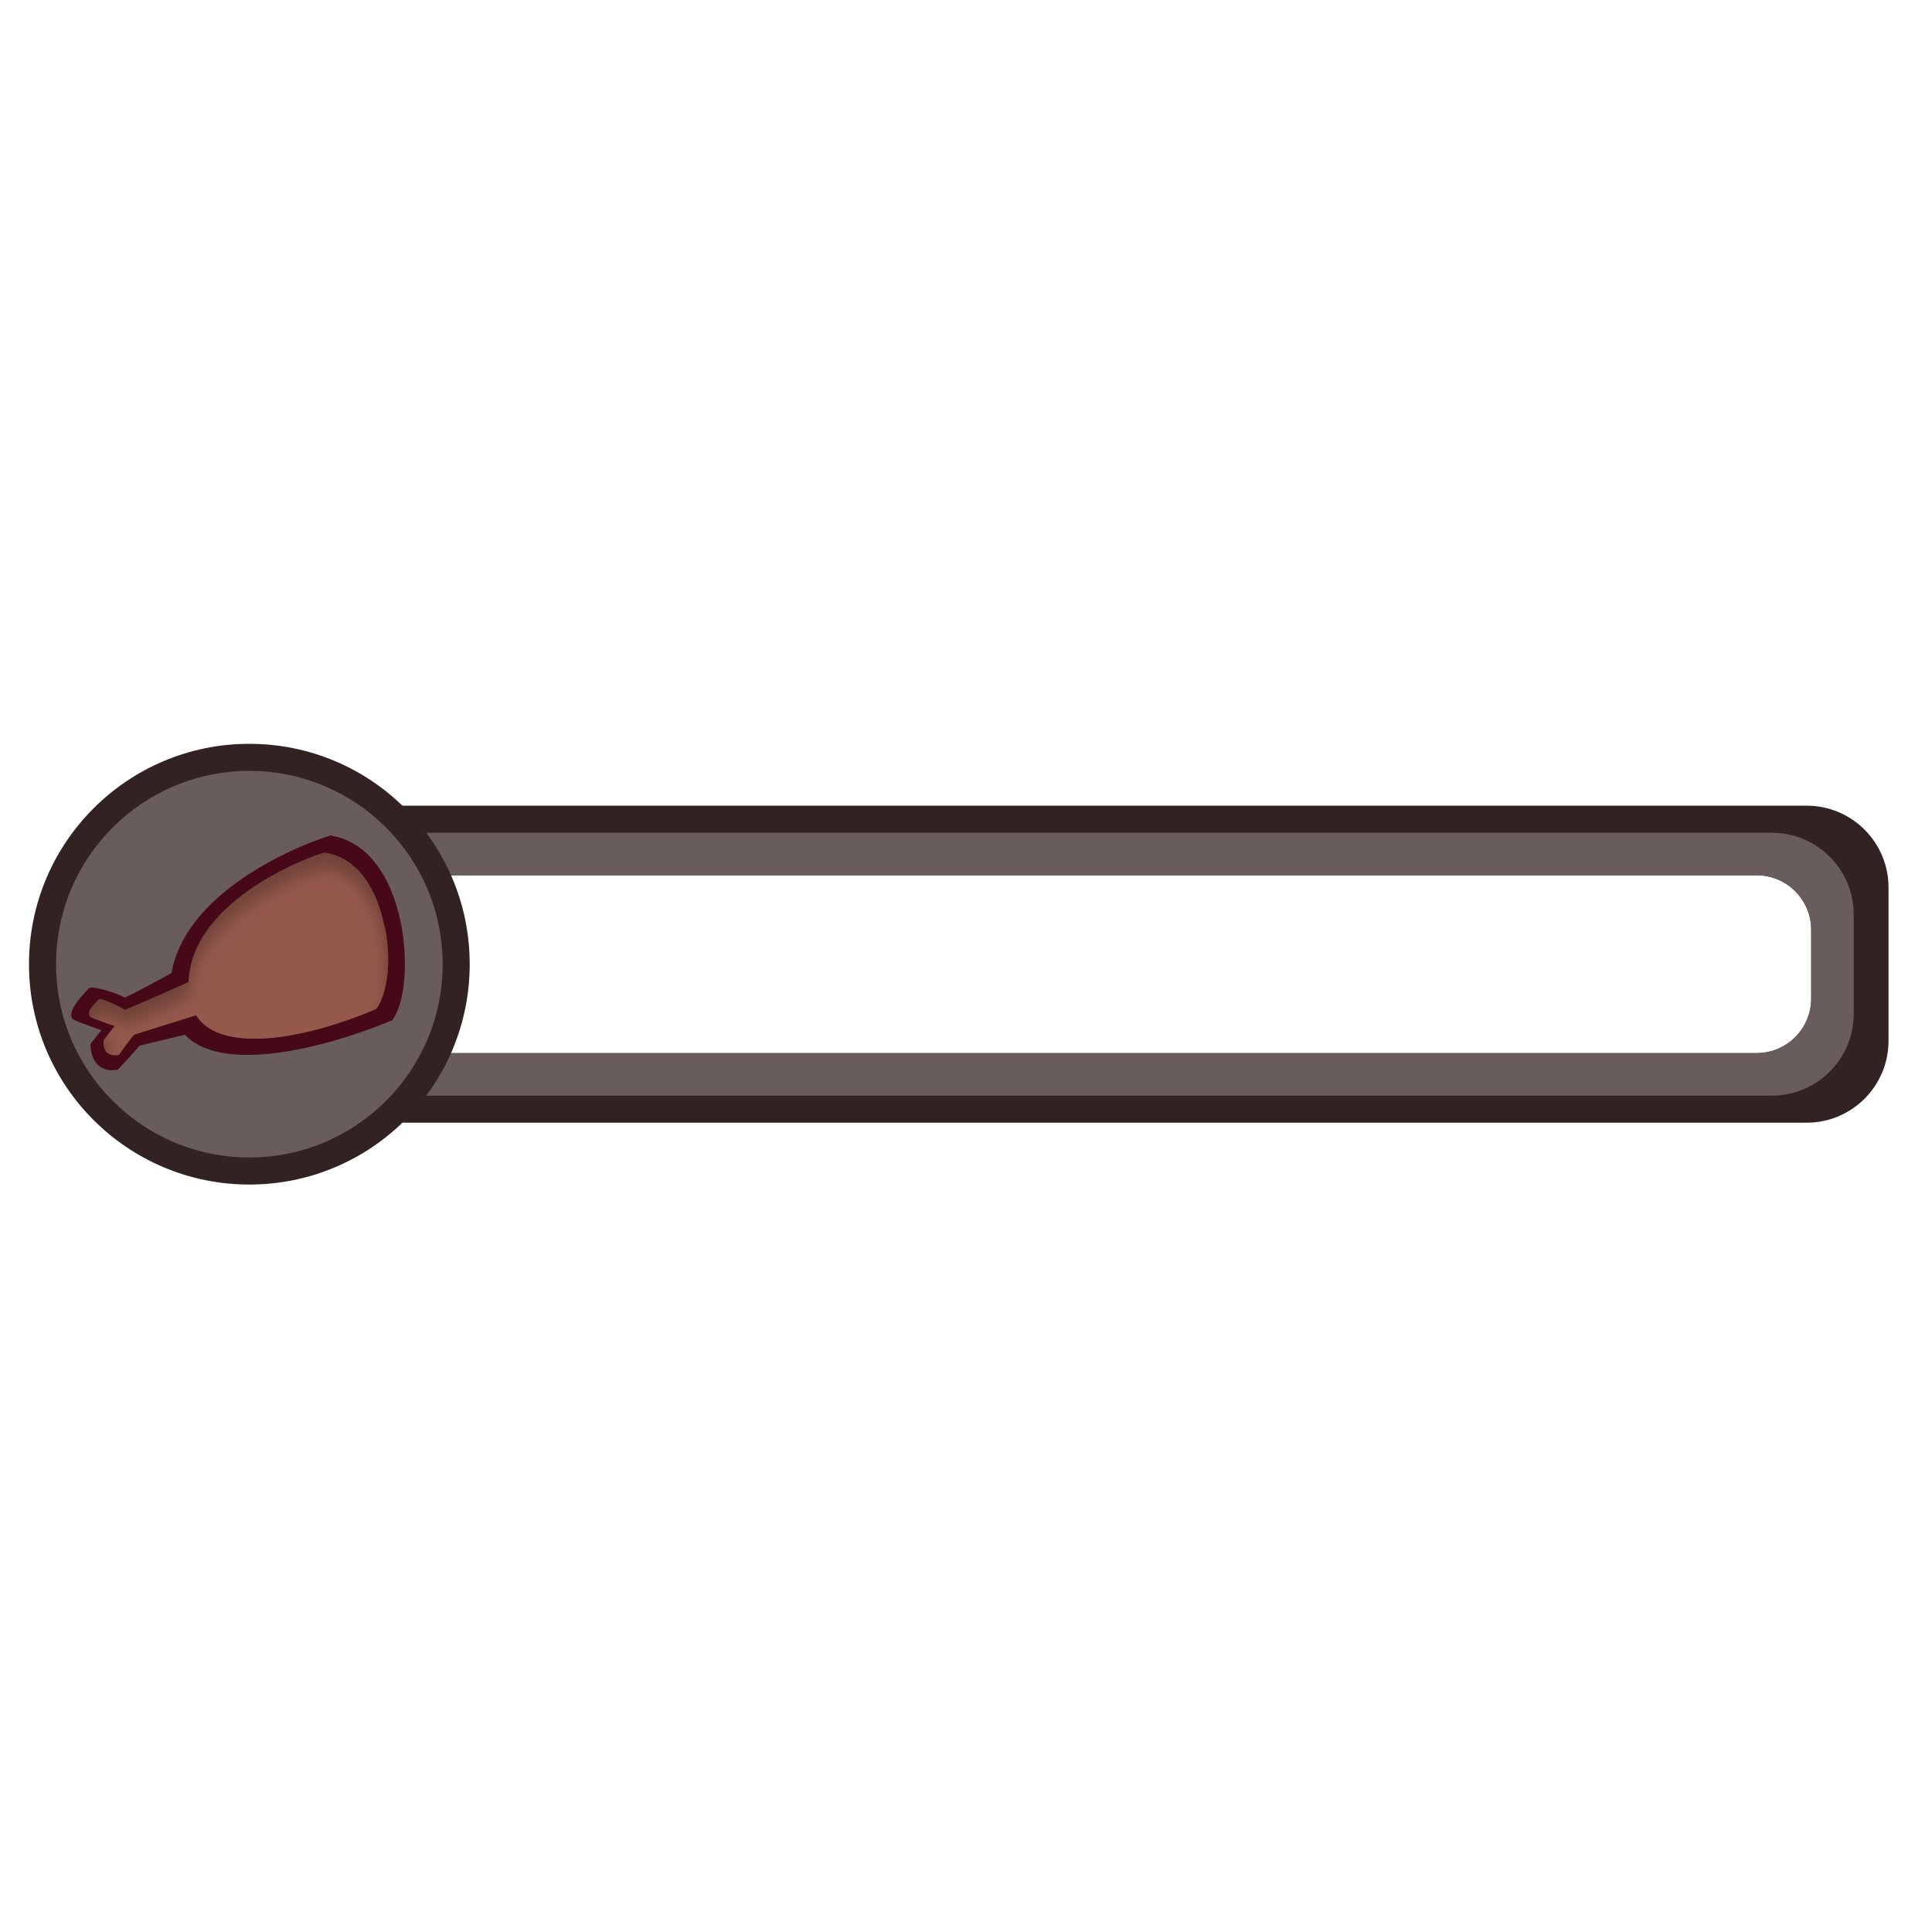
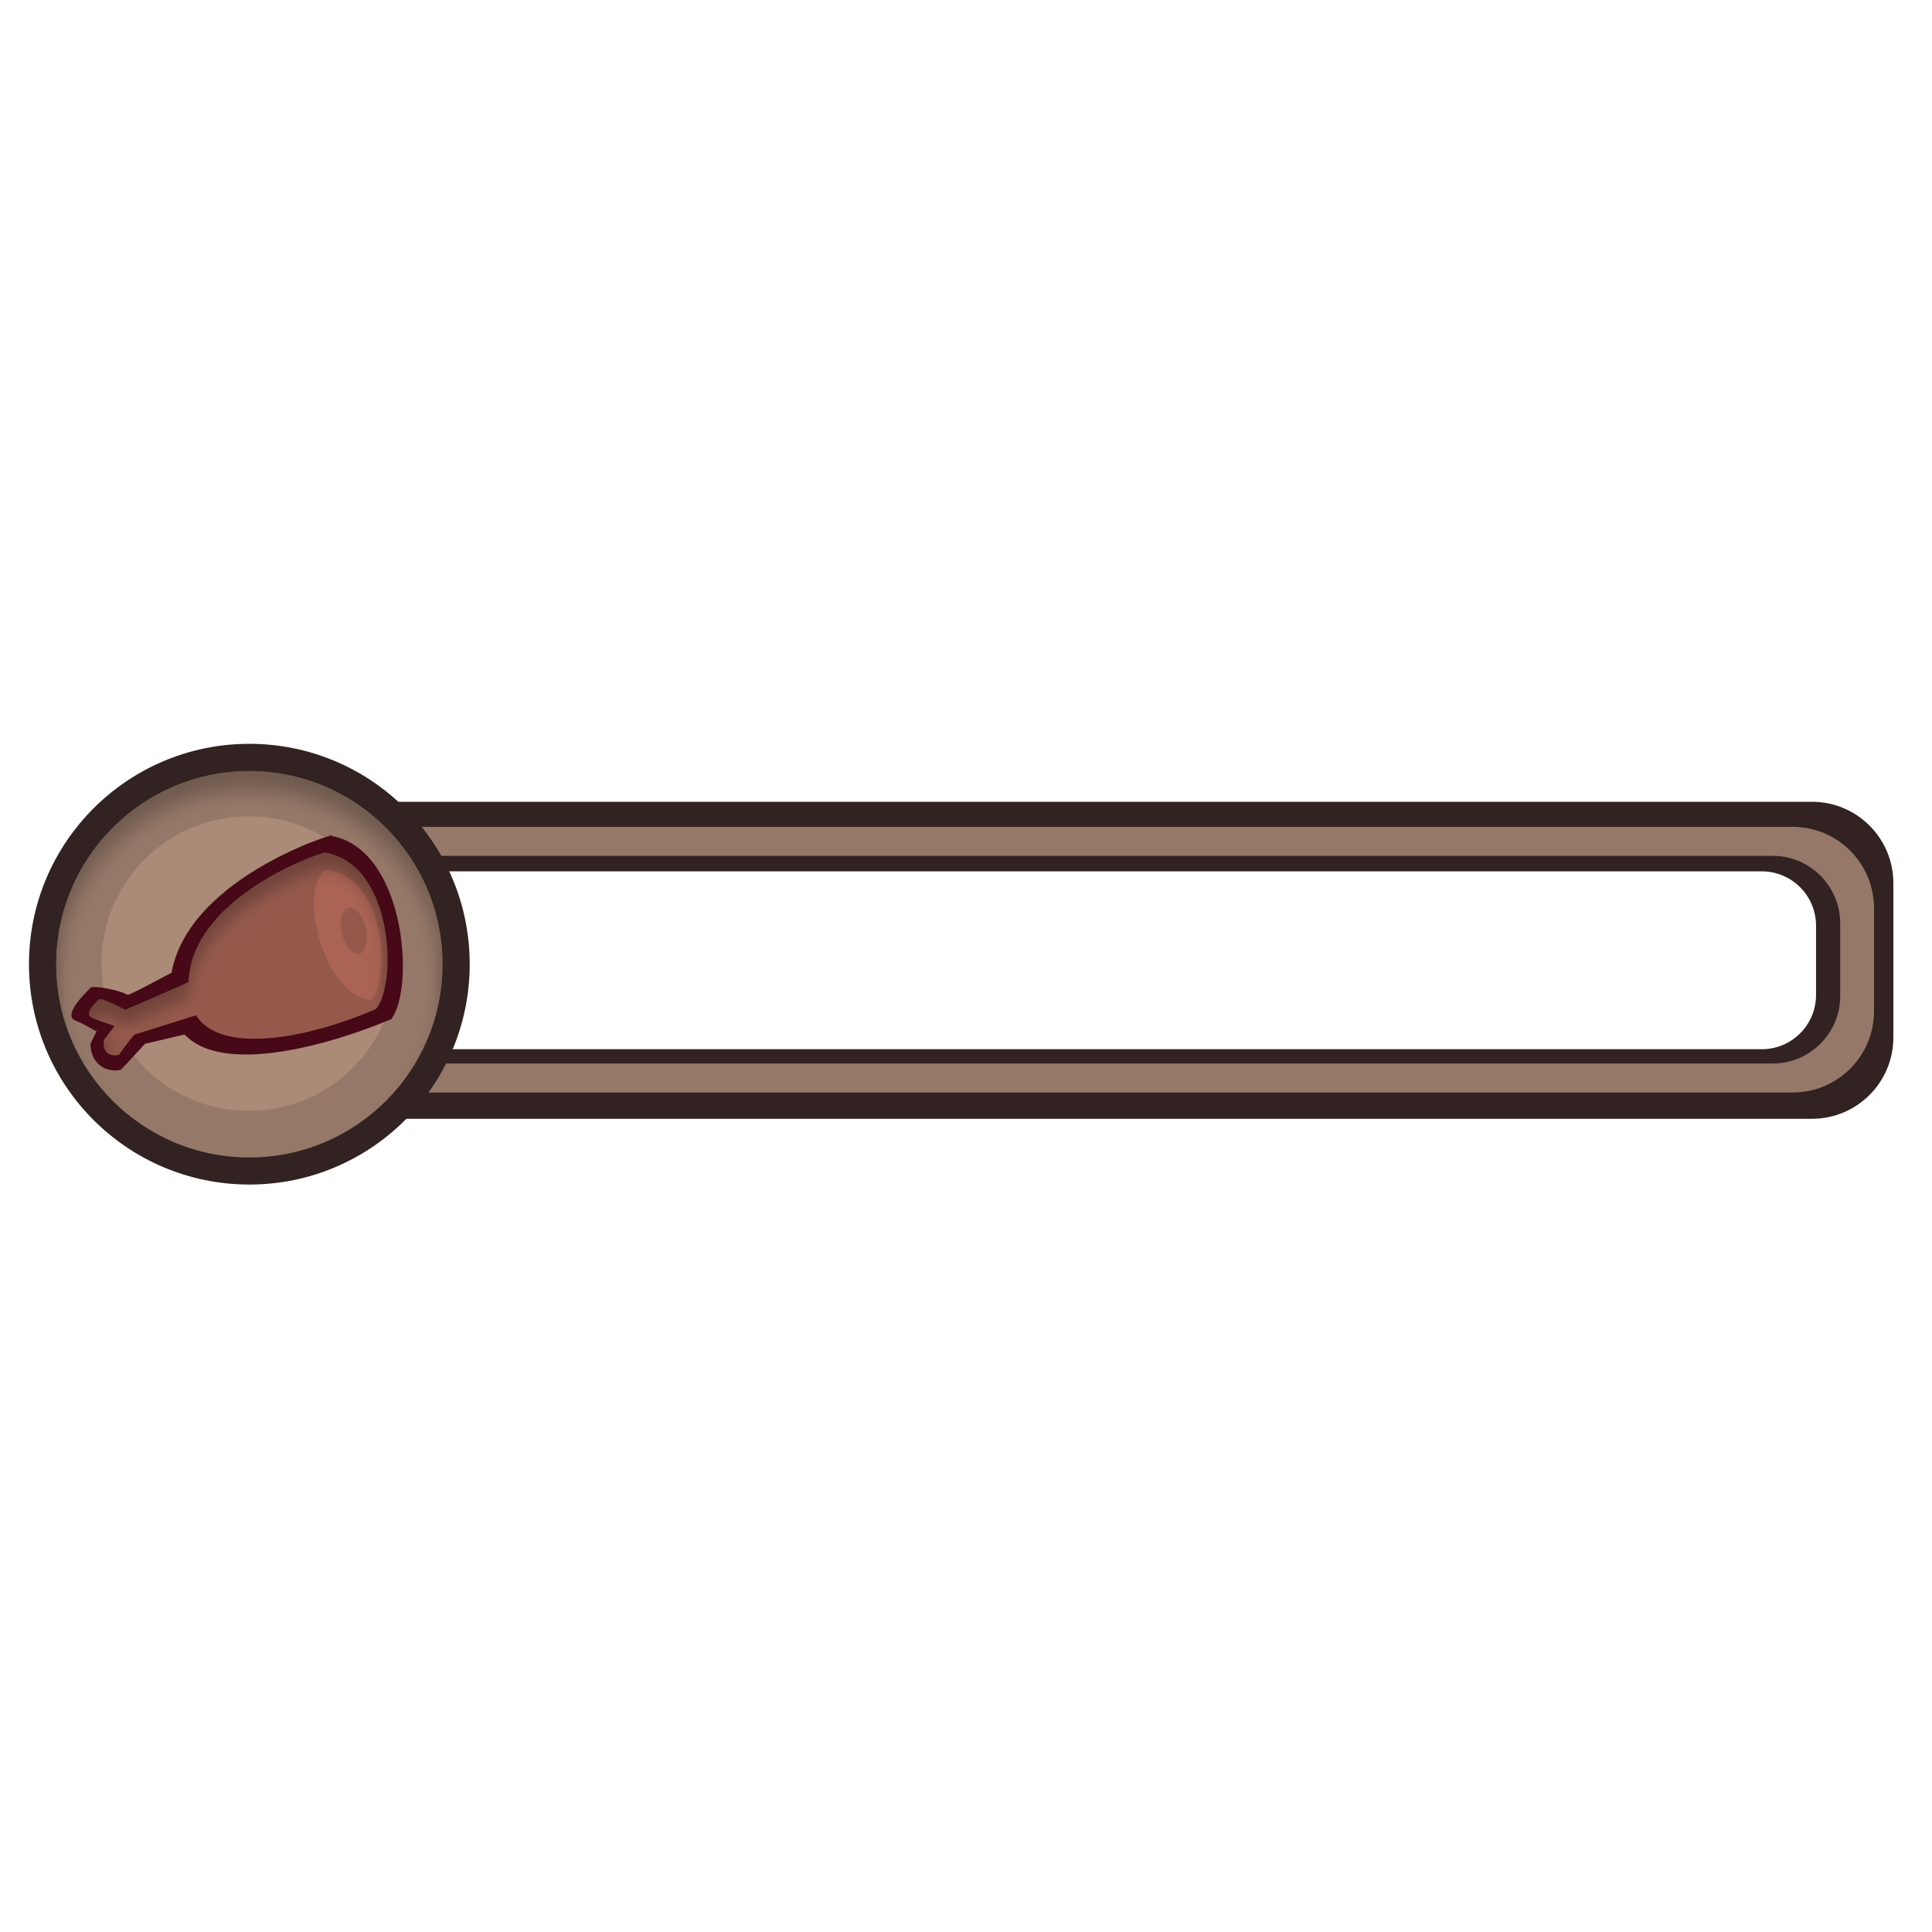
<svg xmlns="http://www.w3.org/2000/svg" width="400" height="400" viewBox="0 0 400 400" fill="none">
-   <path fill-rule="evenodd" clip-rule="evenodd" d="M49.361 166.807C40.001 166.807 32.413 174.394 32.413 183.754V215.493C32.413 224.853 40.001 232.441 49.361 232.441H374.052C383.412 232.441 391 224.853 391 215.493V183.754C391 174.394 383.412 166.807 374.052 166.807H49.361ZM58.119 181.214C51.879 181.214 46.821 186.272 46.821 192.512V206.735C46.821 212.975 51.879 218.033 58.119 218.033H363.693C369.933 218.033 374.992 212.975 374.992 206.735V192.512C374.992 186.272 369.933 181.214 363.693 181.214H58.119Z" fill="#322222" />
-   <path fill-rule="evenodd" clip-rule="evenodd" d="M38.155 172.409C28.795 172.409 21.208 179.997 21.208 189.357V209.89C21.208 219.25 28.795 226.838 38.155 226.838H366.849C376.209 226.838 383.796 219.25 383.796 209.89V189.357C383.796 179.997 376.208 172.409 366.849 172.409H38.155ZM58.119 181.214C51.879 181.214 46.821 186.272 46.821 192.512V206.735C46.821 212.975 51.879 218.033 58.119 218.033H363.693C369.933 218.033 374.992 212.975 374.992 206.735V192.512C374.992 186.272 369.933 181.214 363.693 181.214H58.119Z" fill="#695C5C" />
+   <path fill-rule="evenodd" clip-rule="evenodd" d="M50.257 166C40.955 166 33.414 173.541 33.414 182.843V214.791C33.414 224.093 40.955 231.634 50.257 231.634H375.157C384.459 231.634 392 224.093 392 214.791V182.843C392 173.541 384.459 166 375.157 166H50.257ZM59.05 180.408C52.849 180.408 47.821 185.435 47.821 191.636V205.998C47.821 212.199 52.849 217.227 59.05 217.227H364.763C370.964 217.227 375.992 212.199 375.992 205.998V191.636C375.992 185.435 370.964 180.408 364.763 180.408H59.05Z" fill="#322222" />
+   <path fill-rule="evenodd" clip-rule="evenodd" d="M22 188.037C22 178.734 29.541 171.193 38.843 171.193H371.157C380.459 171.193 388 178.734 388 188.037V209.35C388 218.652 380.459 226.193 371.157 226.193H38.843C29.541 226.193 22 218.652 22 209.35V206.193C22 213.925 28.268 220.193 36 220.193H367C374.732 220.193 381 213.925 381 206.193V191.193C381 183.461 374.732 177.193 367 177.193H36C28.268 177.193 22 183.461 22 191.193V188.037Z" fill="#957868" />
  <circle cx="51.624" cy="199.624" r="45.624" fill="#322222" />
-   <circle cx="51.624" cy="199.624" r="40.021" fill="#695C5C" />
-   <path d="M25.798 206.531C29.443 204.998 38.416 199.571 46.701 195.823L50.37 211.317L28.904 216.489C28.581 216.828 27.304 218.426 24.384 221.462C20.766 222.153 18.735 219.722 18.736 216.11L20.996 213.293C20.217 213.018 17.971 212.242 15.63 211.322C12.702 210.171 17.921 205.192 18.455 204.56C18.882 204.055 23.826 205.405 25.798 206.531Z" fill="#470817" />
-   <path d="M35.327 207.392C32.926 184.96 65.853 173.536 68.597 172.972L81.272 211.189C66.564 217.389 37.247 225.338 35.327 207.392Z" fill="#470817" />
-   <path d="M68.32 172.972C59.906 178.871 68.047 210.372 81.16 211.262C86.405 204.807 84.82 175.421 68.32 172.972Z" fill="#470817" />
-   <ellipse cx="3.061" cy="5.848" rx="3.061" ry="5.848" transform="matrix(0.977189 -0.212374 0.217837 0.975985 72.1221 186.72)" fill="#470817" />
-   <ellipse cx="1.767" cy="3.375" rx="1.767" ry="3.375" transform="matrix(0.977189 -0.212374 0.217837 0.975985 73.3534 188.857)" fill="#470817" />
  <g filter="url(#filter0_i_1_88)">
+     <circle cx="51.624" cy="199.624" r="40.021" fill="#957868" />
+   </g>
+   <circle cx="51.5" cy="199.5" r="30.5" fill="#AB8A77" />
+   <path d="M26.5 206C30.144 204.467 38.416 199.571 46.701 195.823L50.371 211.317L30 216.11C29.677 216.449 27.92 218.464 25 221.5C21.382 222.191 18.735 219.722 18.736 216.11L20 213.5C19.221 213.225 17.971 212.242 15.63 211.322C12.703 210.171 18.201 205.131 18.736 204.5C19.163 203.995 24.527 204.874 26.5 206Z" fill="#470817" />
+   <path d="M35.327 207.392C32.926 184.96 65.854 173.536 68.597 172.972L81 211C66.291 217.2 37.247 225.338 35.327 207.392Z" fill="#470817" />
+   <path d="M68.258 173C60.262 178.855 68.538 210.116 81 211C85.985 204.593 83.939 175.43 68.258 173Z" fill="#470817" />
+   <ellipse cx="3.061" cy="5.848" rx="3.061" ry="5.848" transform="matrix(0.977189 -0.212374 0.217837 0.975985 72.1222 186.72)" fill="#470817" />
+   <ellipse cx="1.767" cy="3.375" rx="1.767" ry="3.375" transform="matrix(0.977189 -0.212374 0.217837 0.975985 73.3535 188.857)" fill="#470817" />
+   <g filter="url(#filter1_i_1_88)">
    <path d="M25.905 209.045C28.968 207.812 38.689 203.429 45.655 200.415L47.072 208.184L27.84 214.198C27.568 214.47 26.545 215.692 24.631 218.409C21.592 218.97 21.26 216.596 21.474 215.339L23.703 212.431C23.051 212.214 21.254 211.598 19.291 210.871C16.838 209.962 20.046 207.379 20.496 206.874C20.857 206.47 24.252 208.153 25.905 209.045Z" fill="#95594C" />
    <path d="M39.121 205.786C37.136 187.03 64.731 177.039 66.999 176.568L77.583 208.99C65.424 214.174 40.709 220.791 39.121 205.786Z" fill="#95594C" />
    <path d="M67.094 176.474C59.817 181.469 66.527 208.142 77.867 208.896C82.403 203.43 81.363 178.547 67.094 176.474Z" fill="#95594C" />
+     <path d="M67.619 180C61.33 184.16 67.129 206.372 76.931 207C80.851 202.448 79.953 181.727 67.619 180Z" fill="#AB6454" />
    <ellipse cx="2.534" cy="4.888" rx="2.534" ry="4.888" transform="matrix(0.976714 -0.214545 0.215635 0.976474 69.7396 188.494)" fill="#95594C" />
-     <ellipse cx="1.518" cy="2.927" rx="1.518" ry="2.927" transform="matrix(0.976714 -0.214545 0.215635 0.976474 71.1955 190.067)" fill="#95594C" />
-     <path d="M77.867 208.896C81.08 204.466 80.714 196.175 79.58 191.463C78.839 195.983 77.961 209.085 66.904 198.34C68.416 202.016 72.386 208.896 77.867 208.896Z" fill="#95594C" />
-     <path d="M39.688 207.954C54.581 211.422 64.069 203.053 66.904 198.529C69.078 203.335 72.386 207.859 77.867 208.896C62.085 215.682 42.995 218.793 39.688 207.954Z" fill="#95594C" />
+     <ellipse cx="1.518" cy="2.927" rx="1.518" ry="2.927" transform="matrix(0.976714 -0.214545 0.215635 0.976474 71.1954 190.067)" fill="#95594C" />
+     <path d="M39.688 207.954C54.581 211.422 64.07 203.053 66.905 198.529C69.078 203.335 72.386 207.859 77.867 208.896C62.085 215.682 42.996 218.793 39.688 207.954Z" fill="#95594C" />
  </g>
  <defs>
-     <filter id="filter0_i_1_88" x="18.376" y="176.474" width="62.018" height="45.248" filterUnits="userSpaceOnUse" color-interpolation-filters="sRGB">
+     <filter id="filter0_i_1_88" x="11.603" y="159.603" width="80.042" height="84.042" filterUnits="userSpaceOnUse" color-interpolation-filters="sRGB">
+       <feFlood flood-opacity="0" result="BackgroundImageFix" />
+       <feBlend mode="normal" in="SourceGraphic" in2="BackgroundImageFix" result="shape" />
+       <feColorMatrix in="SourceAlpha" type="matrix" values="0 0 0 0 0 0 0 0 0 0 0 0 0 0 0 0 0 0 127 0" result="hardAlpha" />
+       <feOffset dy="4" />
+       <feGaussianBlur stdDeviation="2" />
+       <feComposite in2="hardAlpha" operator="arithmetic" k2="-1" k3="1" />
+       <feColorMatrix type="matrix" values="0 0 0 0 0 0 0 0 0 0 0 0 0 0 0 0 0 0 0.25 0" />
+       <feBlend mode="normal" in2="shape" result="effect1_innerShadow_1_88" />
+     </filter>
+     <filter id="filter1_i_1_88" x="18.376" y="176.474" width="61.885" height="45.248" filterUnits="userSpaceOnUse" color-interpolation-filters="sRGB">
      <feFlood flood-opacity="0" result="BackgroundImageFix" />
      <feBlend mode="normal" in="SourceGraphic" in2="BackgroundImageFix" result="shape" />
      <feColorMatrix in="SourceAlpha" type="matrix" values="0 0 0 0 0 0 0 0 0 0 0 0 0 0 0 0 0 0 127 0" result="hardAlpha" />
      <feOffset dy="3.228" />
      <feGaussianBlur stdDeviation="1.614" />
      <feComposite in2="hardAlpha" operator="arithmetic" k2="-1" k3="1" />
      <feColorMatrix type="matrix" values="0 0 0 0 0 0 0 0 0 0 0 0 0 0 0 0 0 0 0.25 0" />
      <feBlend mode="normal" in2="shape" result="effect1_innerShadow_1_88" />
    </filter>
  </defs>
</svg>
